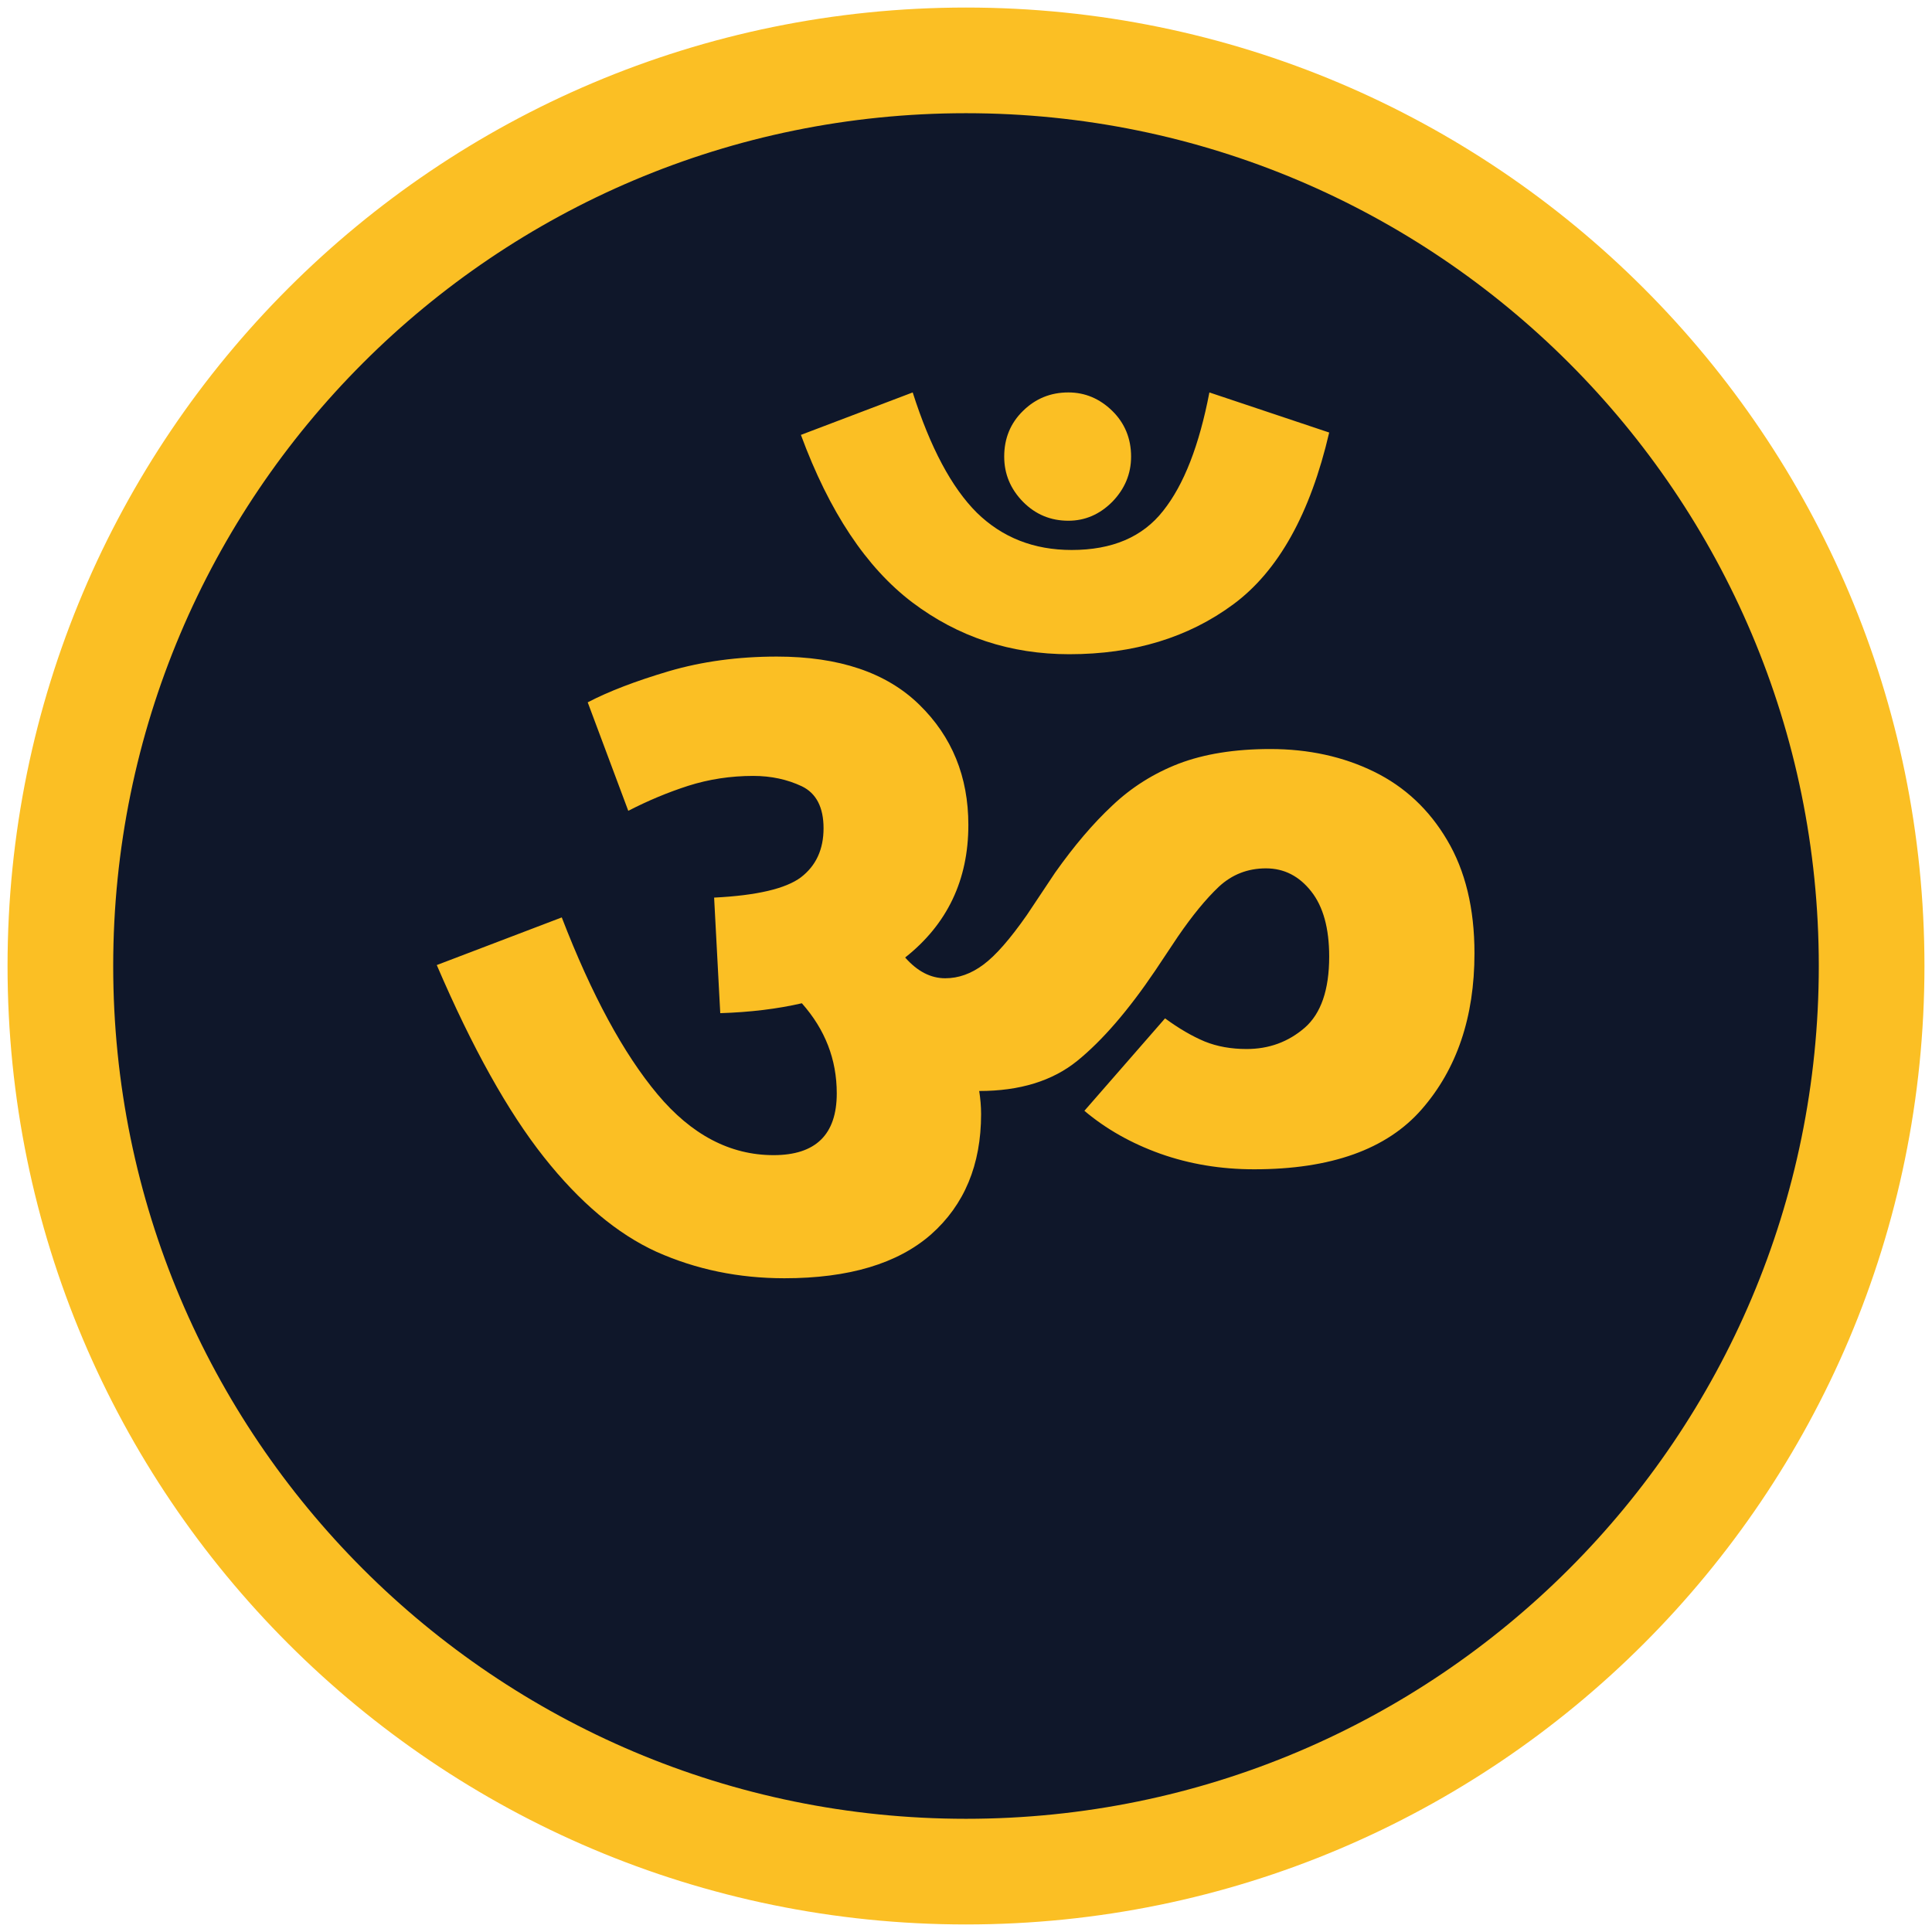
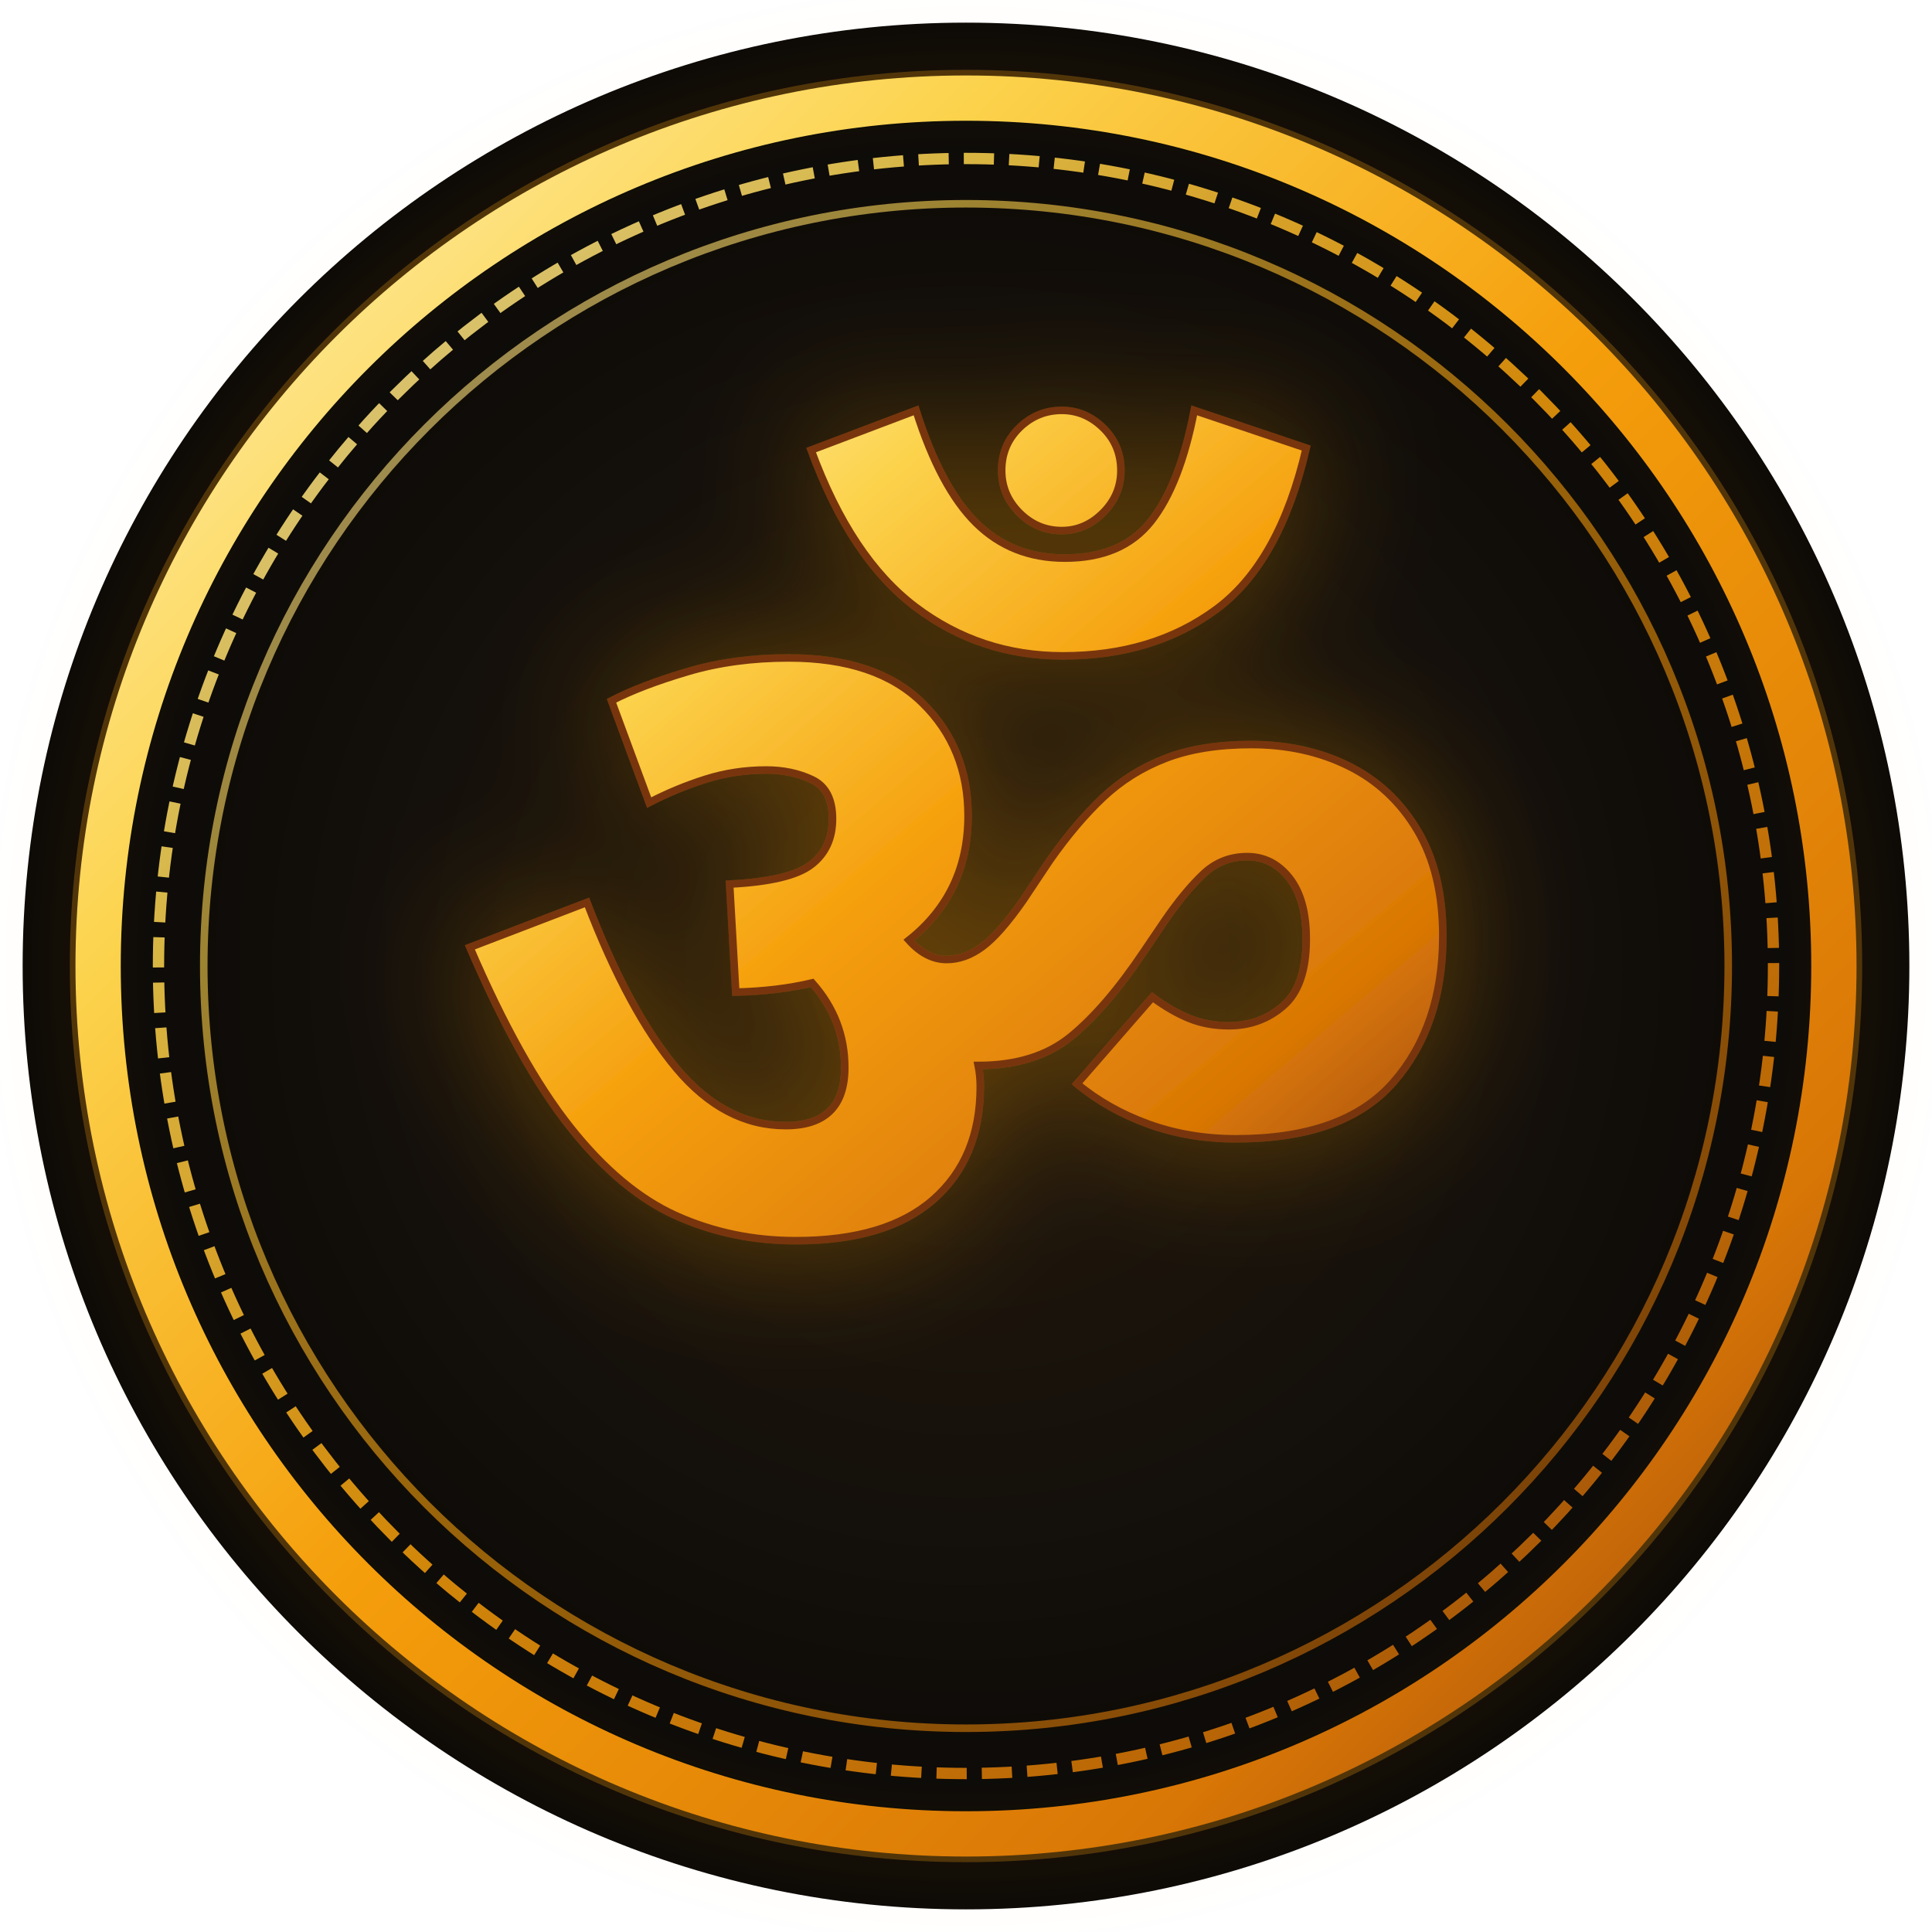
- <svg xmlns="http://www.w3.org/2000/svg" viewBox="0 0 64 64" width="100%" height="100%">
-   <circle cx="32" cy="32" r="30" fill="#0f172a" stroke="#fbbf24" stroke-width="3.5" />
-   <text x="32" y="44.5" font-family="'Noto Sans Devanagari', 'Nirmala UI', 'Segoe UI', sans-serif" font-size="36" font-weight="900" fill="#fbbf24" text-anchor="middle">ॐ</text>
+ <svg xmlns="http://www.w3.org/2000/svg" viewBox="0 0 512 512" width="100%" height="100%">
+   <defs>
+     <radialGradient id="bgGradFav" cx="50%" cy="50%" r="50%">
+       <stop offset="0%" stop-color="#24190c" />
+       <stop offset="60%" stop-color="#14100b" />
+       <stop offset="100%" stop-color="#0a0806" />
+     </radialGradient>
+     <linearGradient id="goldGradFav" x1="0%" y1="0%" x2="100%" y2="100%">
+       <stop offset="0%" stop-color="#FFF5C2" />
+       <stop offset="25%" stop-color="#FCD34D" />
+       <stop offset="50%" stop-color="#F59E0B" />
+       <stop offset="80%" stop-color="#D97706" />
+       <stop offset="100%" stop-color="#92400E" />
+     </linearGradient>
+     <filter id="goldGlowFav" x="-20%" y="-20%" width="140%" height="140%">
+       <feGaussianBlur stdDeviation="10" result="blur" />
+       <feComposite in="SourceGraphic" in2="blur" operator="over" />
+     </filter>
+     <filter id="omShadowFav" x="-30%" y="-30%" width="160%" height="160%">
+       <feDropShadow dx="0" dy="8" stdDeviation="12" flood-color="#000000" flood-opacity="0.75" />
+       <feDropShadow dx="0" dy="0" stdDeviation="18" flood-color="#F59E0B" flood-opacity="0.35" />
+     </filter>
+   </defs>
+   <circle cx="256" cy="256" r="250" fill="url(#bgGradFav)" />
+   <circle cx="256" cy="256" r="236" fill="none" stroke="#F59E0B" stroke-width="3" opacity="0.3" filter="url(#goldGlowFav)" />
+   <circle cx="256" cy="256" r="230" fill="none" stroke="url(#goldGradFav)" stroke-width="12" />
+   <circle cx="256" cy="256" r="214" fill="none" stroke="url(#goldGradFav)" stroke-width="3" opacity="0.85" stroke-dasharray="8 4" />
+   <circle cx="256" cy="256" r="202" fill="none" stroke="url(#goldGradFav)" stroke-width="2" opacity="0.6" />
+   <g filter="url(#omShadowFav)" transform="translate(0, 10)">
+     <text x="256" y="335" font-family="'Noto Sans Devanagari', 'Nirmala UI', 'Yatra One', 'Segoe UI', sans-serif" font-size="270" font-weight="900" fill="url(#goldGradFav)" stroke="#78350F" stroke-width="2" text-anchor="middle" letter-spacing="0">ॐ</text>
+   </g>
</svg>
